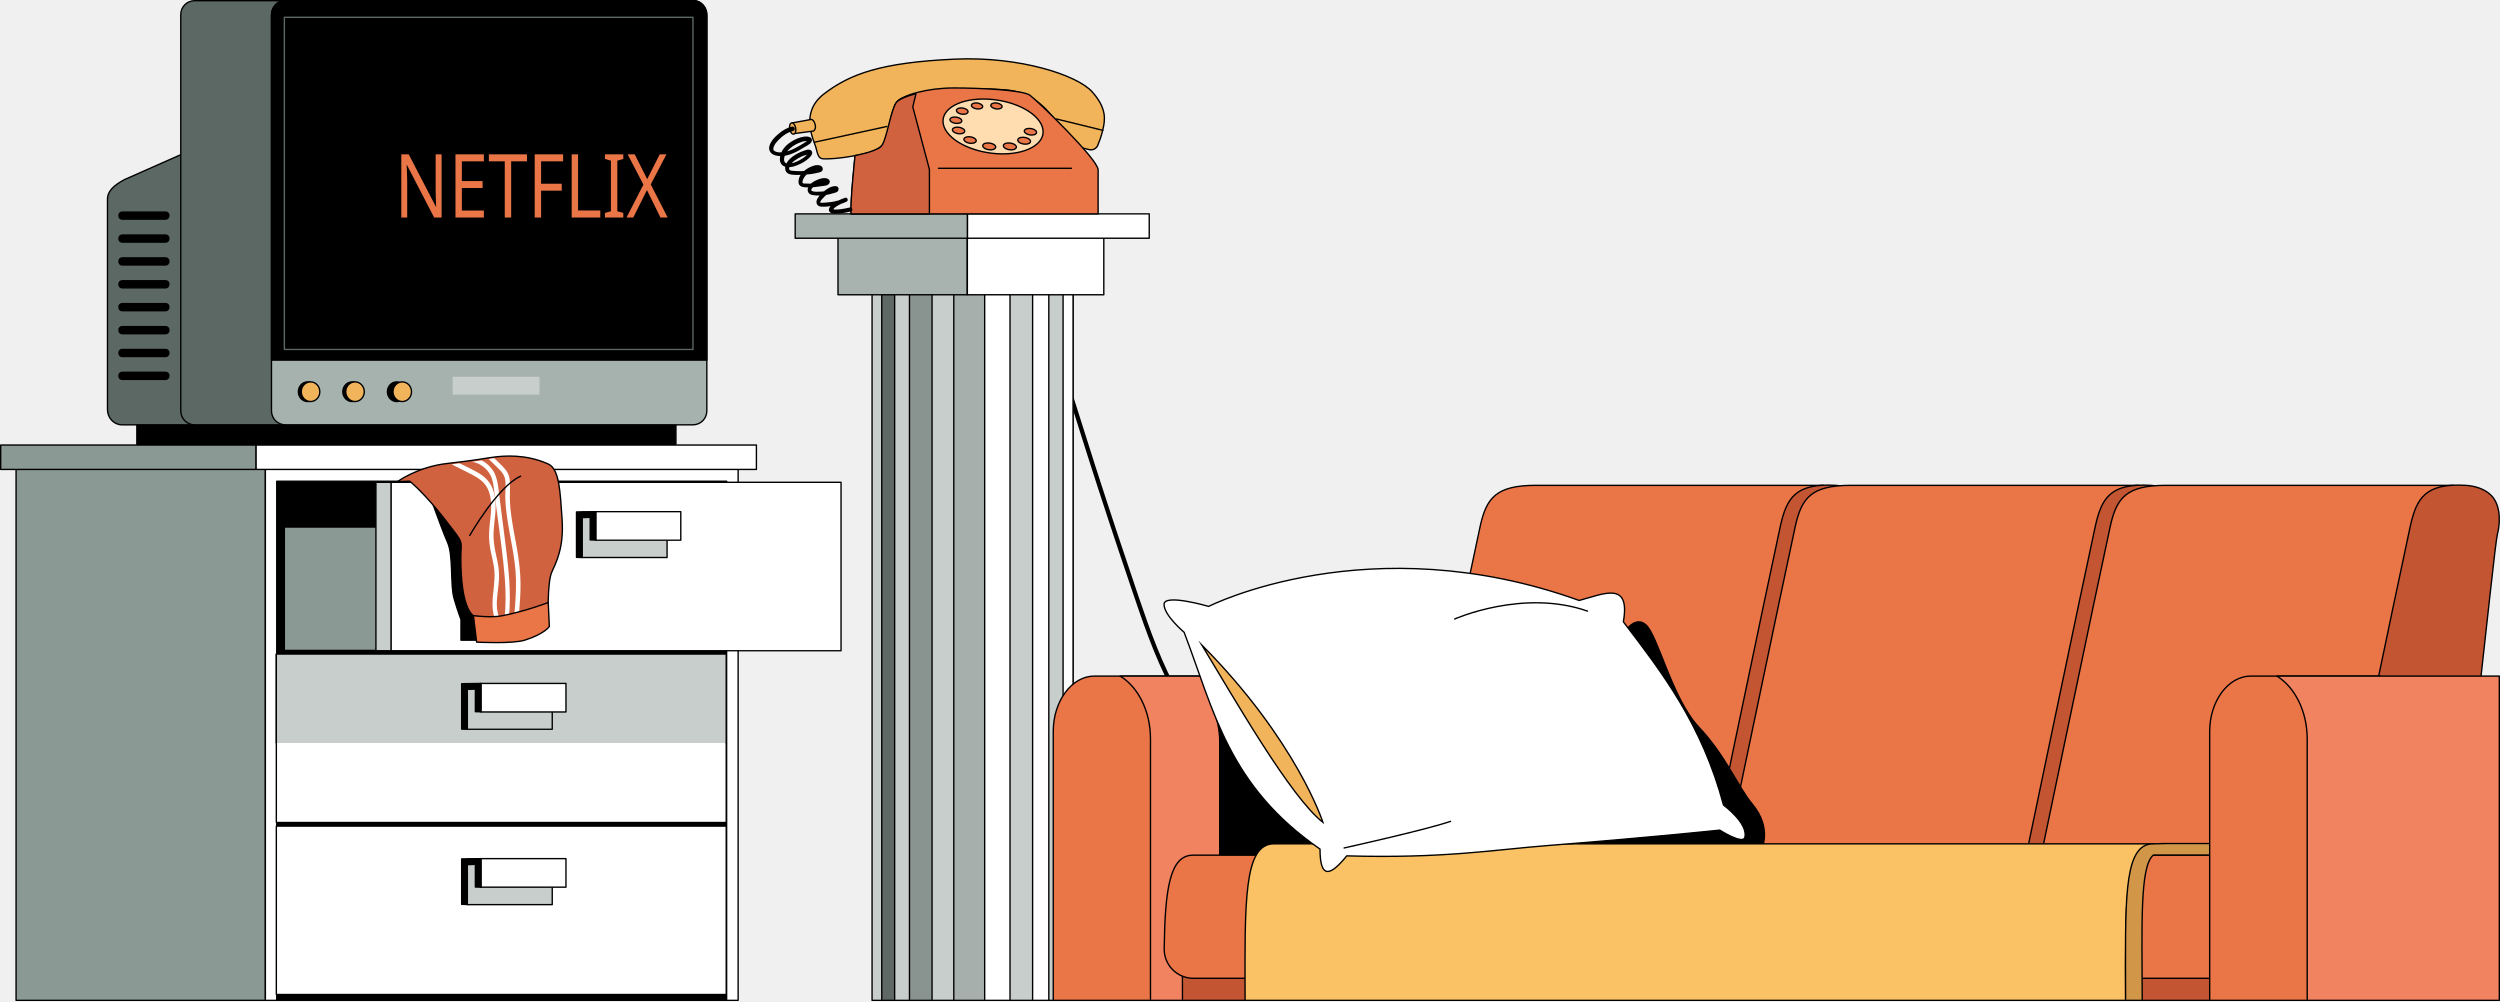
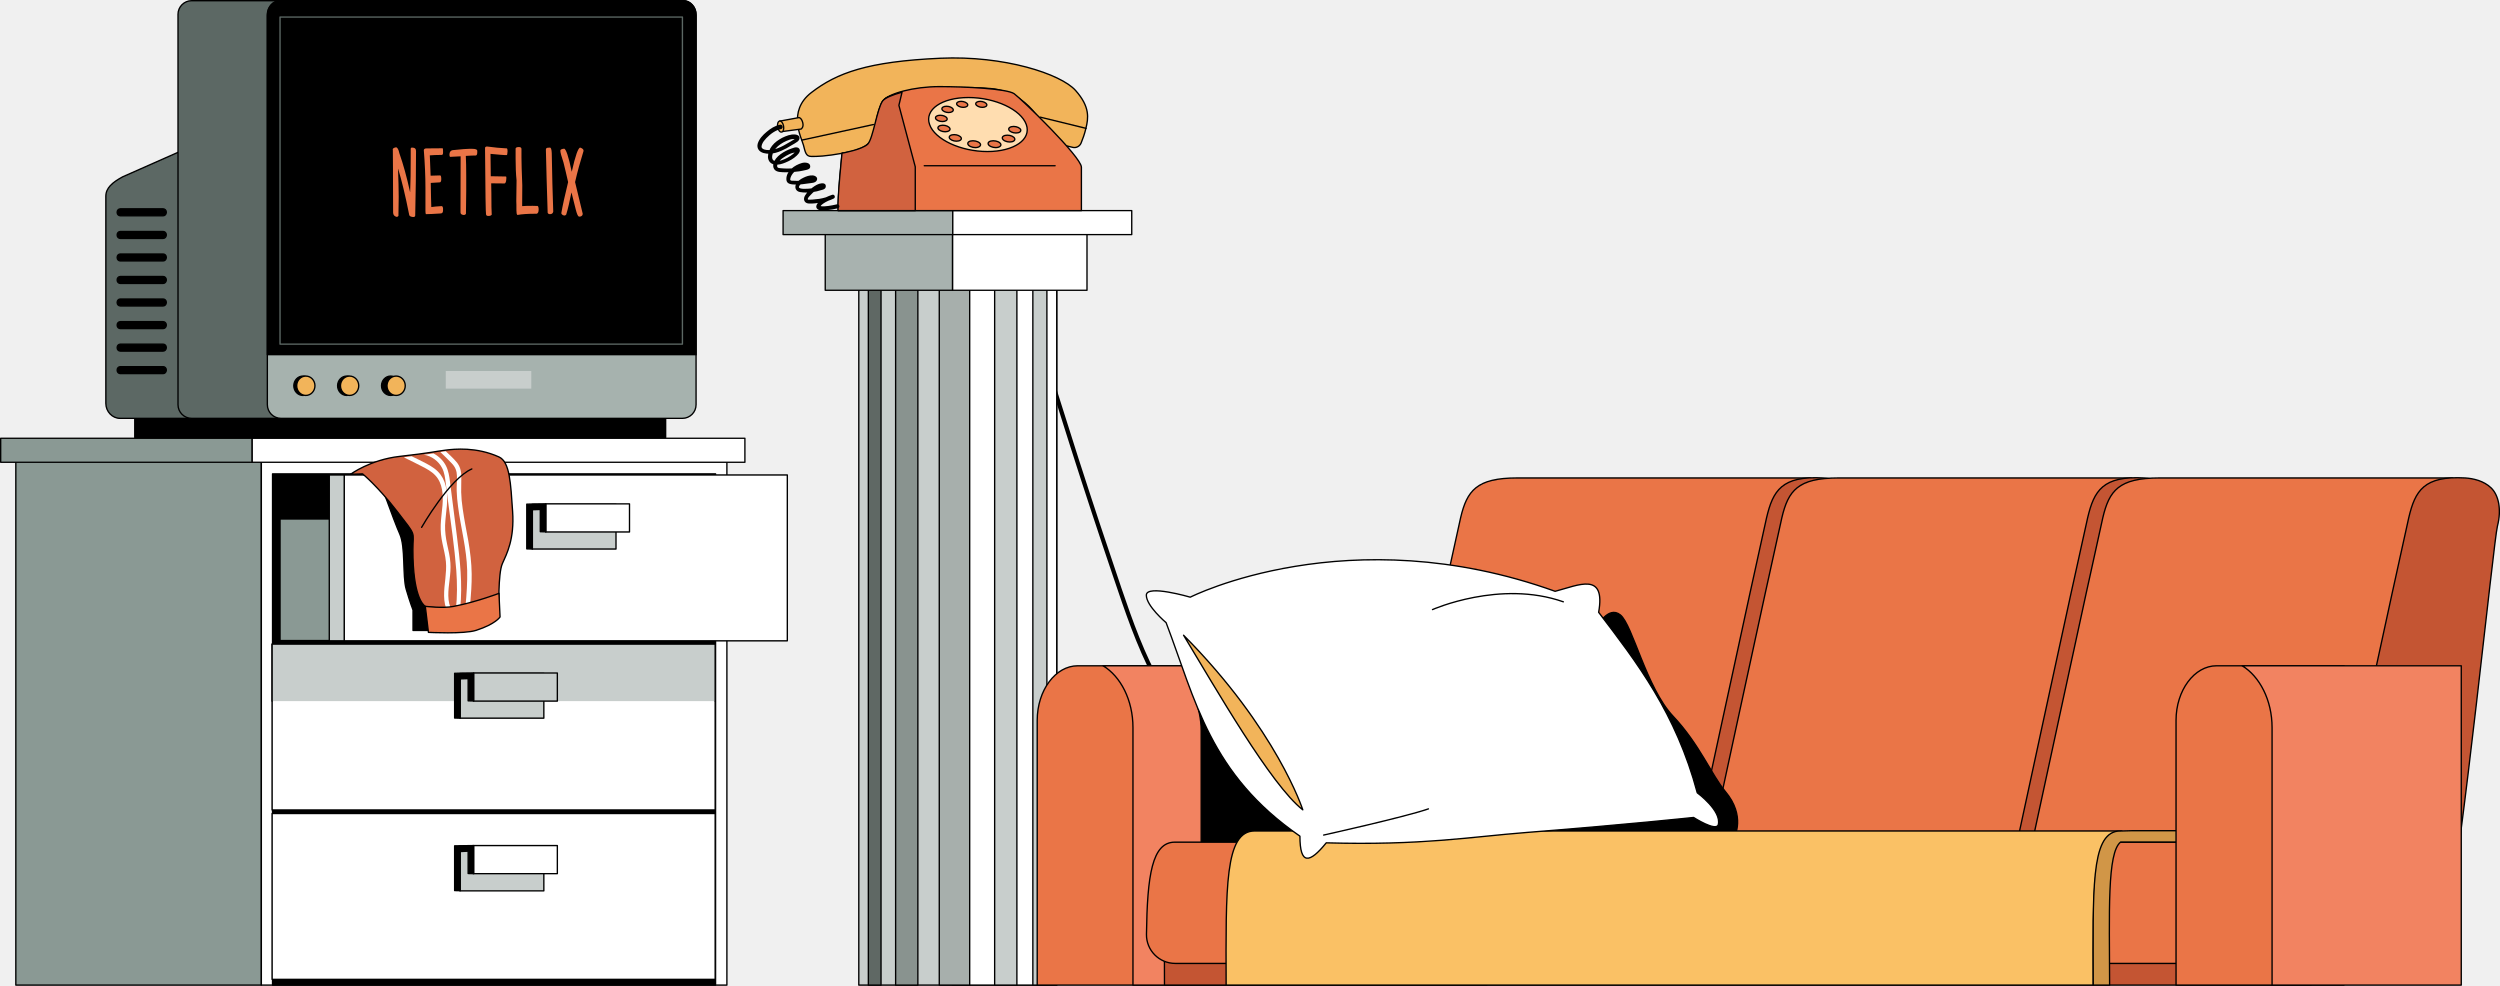
- <svg xmlns="http://www.w3.org/2000/svg" version="1.1" id="Layer_1" x="0px" y="0px" viewBox="0 0 1804.9 722.7" xml:space="preserve">
+ <svg xmlns="http://www.w3.org/2000/svg" version="1.1" id="Layer_1" x="0px" y="0px" viewBox="0 0 1832.8 722.7" xml:space="preserve">
  <g>
    <g id="phone">
      <g>
        <g>
          <path d="M726.1,134c9.3,32.4,18.8,64.7,28.5,97c9.8,32.3,19.8,64.4,30.1,96.5c10.2,32,20.7,63.8,31.5,95.6      c8.5,25.1,16.9,50.3,29.3,73.8c11.4,21.7,26.6,42,47.4,55.4c2.6,1.7,5.2,3.2,8,4.7c1.7,0.9,3.2-1.7,1.5-2.6      c-22-11.7-38.3-30.8-50.5-52.2c-12.8-22.3-21.4-46.6-29.7-70.9c-10.7-31.5-21.2-63.1-31.4-94.8c-10.2-31.8-20.2-63.7-30-95.7      c-9.7-31.8-19.2-63.8-28.4-95.7c-1.2-4-2.3-8-3.4-12C728.5,131.4,725.6,132.2,726.1,134L726.1,134z" />
        </g>
      </g>
      <g>
        <g>
          <rect x="629.6" y="200.7" style="fill:#C8CECC;stroke:#000000;stroke-linecap:round;stroke-linejoin:round;stroke-miterlimit:10;" width="145.1" height="521.5" />
          <rect x="698.2" y="200.7" style="fill:#FFFFFF;stroke:#000000;stroke-linecap:round;stroke-linejoin:round;stroke-miterlimit:10;" width="76.5" height="521.5" />
          <rect x="636.6" y="200.7" style="fill:#5F6864;stroke:#000000;stroke-linecap:round;stroke-linejoin:round;stroke-miterlimit:10;" width="9.3" height="521.5" />
          <rect x="757.2" y="200.7" style="fill:#C8CECC;stroke:#000000;stroke-linecap:round;stroke-linejoin:round;stroke-miterlimit:10;" width="10.3" height="521.5" />
          <rect x="656.6" y="200.7" style="fill:#89938F;stroke:#000000;stroke-linecap:round;stroke-linejoin:round;stroke-miterlimit:10;" width="16.3" height="521.5" />
          <rect x="729.2" y="200.7" style="fill:#C8CECC;stroke:#000000;stroke-linecap:round;stroke-linejoin:round;stroke-miterlimit:10;" width="16.3" height="521.5" />
          <rect x="688.6" y="200.7" style="fill:#A7AFAC;stroke:#000000;stroke-linecap:round;stroke-linejoin:round;stroke-miterlimit:10;" width="22.3" height="521.5" />
        </g>
        <g>
          <g>
            <rect x="605" y="169.6" style="fill:#A8B2AF;stroke:#000000;stroke-linecap:round;stroke-linejoin:round;stroke-miterlimit:10;" width="93.3" height="43.2" />
            <rect x="698.4" y="169.6" style="fill:#FFFFFF;stroke:#000000;stroke-linecap:round;stroke-linejoin:round;stroke-miterlimit:10;" width="98.5" height="43.2" />
          </g>
          <g>
            <rect x="574.1" y="154.4" style="fill:#A8B2AF;stroke:#000000;stroke-linecap:round;stroke-linejoin:round;stroke-miterlimit:10;" width="124.4" height="17.6" />
            <rect x="698.5" y="154.4" style="fill:#FFFFFF;stroke:#000000;stroke-linecap:round;stroke-linejoin:round;stroke-miterlimit:10;" width="131.2" height="17.6" />
          </g>
        </g>
      </g>
      <g>
-         <path style="fill:#F2B45A;stroke:#000000;stroke-miterlimit:10;" d="M689.4,42.7c46.8-2.1,88.3,11.5,99.1,23.6s9.4,20.4,7.6,27.8     c-0.9,3.9-2.3,7.8-3.5,10.7c-1,2.5-3.7,3.9-6.3,3.2l-13.1-3.2c-1.7-0.4-3.2-1.7-3.8-3.3c-3.2-8.4-15.3-34.4-43.3-36.6     c-33.5-2.7-71.1,2.6-76.8,7.1c-5.6,4.4-7.3,19.4-9,26.7c-1.7,7.2-7.7,11-21.7,13.5s-19.5,2.5-23.7,2.5s-4.5-3.2-5.9-8.4     c-1.4-5.2-12-24.8,5.9-38.5C613.5,53.5,635.9,45.1,689.4,42.7z" />
+         <path style="fill:#F2B45A;stroke:#000000;stroke-linecap:round;stroke-linejoin:round;stroke-miterlimit:10;" d="M689.4,42.7     c46.8-2.1,88.3,11.5,99.1,23.6s9.4,20.4,7.6,27.8c-0.9,3.9-2.3,7.8-3.5,10.7c-1,2.5-3.7,3.9-6.3,3.2l-13.1-3.2     c-1.7-0.4-3.2-1.7-3.8-3.3c-3.2-8.4-15.3-34.4-43.3-36.6c-33.5-2.7-71.1,2.6-76.8,7.1c-5.6,4.4-7.3,19.4-9,26.7     c-1.7,7.2-7.7,11-21.7,13.5s-19.5,2.5-23.7,2.5s-4.5-3.2-5.9-8.4c-1.4-5.2-12-24.8,5.9-38.5C613.5,53.5,635.9,45.1,689.4,42.7z" />
        <g>
          <path style="fill:#EA7547;stroke:#000000;stroke-linecap:round;stroke-linejoin:round;stroke-miterlimit:10;" d="M617.4,112.3      c0,0-3.5,32.9-2.9,42.1h178.3c0,0,0-24.3,0-31.8s-44.1-50.2-49.3-53.9c-5.3-3.7-36-5.2-54.8-5.2s-37.3,5-41.5,10.5      c-4.1,5.5-4.5,30.5-8.4,34.5C634.9,112.6,617.4,112.3,617.4,112.3z" />
          <path style="fill:#D1623F;stroke:#000000;stroke-linecap:round;stroke-linejoin:round;stroke-miterlimit:10;" d="M671,122.3      l-12-45.1l2.3-9.6c-7.1,1.9-12.5,4.2-14.2,6.4c-4.1,5.5-7,27.5-10.9,31.6c-3.9,4-18.9,6.7-18.9,6.7s-3.5,32.9-2.9,42.1H671      V122.3z" />
          <line style="fill:none;stroke:#000000;stroke-linecap:round;stroke-linejoin:round;stroke-miterlimit:10;" x1="677.6" y1="121.5" x2="773.5" y2="121.5" />
        </g>
        <path style="fill:#FFDDB0;stroke:#000000;stroke-linecap:round;stroke-linejoin:round;stroke-miterlimit:10;" d="M710,71.5     c-19.6,0-32.4,8.9-28.5,19.8c3.8,10.9,22.8,19.8,42.4,19.8c19.6,0,32.4-8.9,28.5-19.8C748.5,80.3,729.5,71.5,710,71.5z      M689.3,84.5c2.3,0,4.6,1,5,2.3c0.5,1.3-1.1,2.3-3.4,2.3c-2.3,0-4.6-1-5-2.3C685.5,85.5,687,84.5,689.3,84.5z M687.7,94.2     c-0.5-1.3,1.1-2.4,3.5-2.4s4.7,1.1,5.2,2.4s-1.1,2.4-3.5,2.4S688.2,95.5,687.7,94.2z M701.2,103.5c-2.4,0-4.7-1.1-5.2-2.4     s1.1-2.4,3.5-2.4s4.7,1.1,5.2,2.4S703.6,103.5,701.2,103.5z M695.5,82.5c-2.3,0-4.4-1-4.9-2.3c-0.4-1.3,1-2.3,3.3-2.3     s4.4,1,4.9,2.3C699.2,81.5,697.7,82.5,695.5,82.5z M715.1,108.2c-2.5,0-5-1.1-5.5-2.5s1.1-2.5,3.7-2.5c2.5,0,5,1.1,5.5,2.5     C719.2,107,717.6,108.2,715.1,108.2z M706.2,78.7c-2.2,0-4.3-1-4.8-2.2c-0.4-1.2,1-2.2,3.2-2.2s4.3,1,4.8,2.2     C709.8,77.7,708.4,78.7,706.2,78.7z M730,108.2c-2.5,0-5-1.1-5.5-2.5s1.1-2.5,3.7-2.5s5,1.1,5.5,2.5     C734.2,107,732.5,108.2,730,108.2z M720.2,78.7c-2.2,0-4.3-1-4.8-2.2c-0.4-1.2,1-2.2,3.2-2.2s4.3,1,4.8,2.2     C723.8,77.7,722.4,78.7,720.2,78.7z M740.3,104.1c-2.5,0-4.9-1.1-5.4-2.5s1.1-2.5,3.6-2.5s4.9,1.1,5.4,2.5     C744.4,103,742.7,104.1,740.3,104.1z M744.8,97.5c-2.4,0-4.7-1.1-5.2-2.4s1.1-2.4,3.5-2.4s4.7,1.1,5.2,2.4     C748.7,96.5,747.2,97.5,744.8,97.5z" />
        <line style="fill:none;stroke:#000000;stroke-linecap:round;stroke-linejoin:round;stroke-miterlimit:10;" x1="587.9" y1="102.7" x2="640.3" y2="91.3" />
        <line style="fill:none;stroke:#000000;stroke-linecap:round;stroke-linejoin:round;stroke-miterlimit:10;" x1="762.7" y1="85.9" x2="796.2" y2="94.1" />
      </g>
      <g>
-         <path style="fill:#F2B45A;stroke:#000000;stroke-miterlimit:10;" d="M571.6,88.8l14.2-2.6c0,0,1.8,0.2,2.7,3.7s-1.2,4.7-1.2,4.7     l-13.5,1.8" />
-         <ellipse transform="matrix(0.9837 -0.1797 0.1797 0.9837 -7.3556 104.3515)" style="fill:#F2B45A;stroke:#000000;stroke-width:1;stroke-miterlimit:10;" cx="572.3" cy="92.8" rx="2.2" ry="4.1" />
+         <path style="fill:#F2B45A;stroke:#000000;stroke-linecap:round;stroke-linejoin:round;stroke-miterlimit:10;" d="M571.6,88.8     l14.2-2.6c0,0,1.8,0.2,2.7,3.7s-1.2,4.7-1.2,4.7l-13.5,1.8" />
+         <ellipse transform="matrix(0.9837 -0.1797 0.1797 0.9837 -7.3599 104.3531)" style="fill:#F2B45A;stroke:#000000;stroke-width:1;stroke-linecap:round;stroke-linejoin:round;stroke-miterlimit:9.999;" cx="572.3" cy="92.8" rx="2.2" ry="4.1" />
      </g>
      <g>
        <g>
          <path d="M571.9,91.4c-3.7,0.7-7.1,2.9-9.9,5.3c-2.7,2.2-5.5,5.2-6.5,8.6c-0.9,3.4,1,6,4.3,6.9c5.8,1.6,11.8-0.8,16.8-3.5      c1.3-0.7,2.6-1.5,3.9-2.3c1.4-0.8,2.9-1.6,4.2-2.6c1-0.8,1.7-1.9,1.4-3.2c-0.4-1.4-1.9-1.9-3.2-2c-3.3-0.3-6.5,1-9.4,2.4      c-2.8,1.5-5.5,3.3-7.5,5.9c-1.8,2.3-3,5.2-3,8.1c0.1,2.9,1.8,5.1,4.7,5.6c2.8,0.5,5.7-0.4,8.3-1.5c2.9-1.2,5.8-2.8,8.1-5      c0.9-0.8,1.8-1.9,2.2-3.1c0.4-1.4-0.5-2.6-1.8-2.9s-2.7,0.2-4,0.7c-1.5,0.5-2.9,1.1-4.3,1.8c-2.7,1.4-5.4,3.2-7.3,5.6      c-1.6,2-2.9,5.2-1.4,7.7c1.6,2.6,5.7,2.3,8.3,2.4c3.4,0.1,6.8-0.2,10.2-0.7c1.7-0.3,3.4-0.6,5-1c1.3-0.3,3-0.8,3-2.5      c0.1-3.1-4.1-3.2-6.1-2.6c-5.3,1.5-11.5,5.8-11.4,11.9c0,3.7,3.7,3.8,6.5,3.9c3.5,0.1,6.8-0.4,10.2-0.9c1.8-0.3,4.4-0.2,5.5-2      c1.3-2.2-1-3.7-2.9-3.8c-2.3-0.2-4.8,0.7-6.8,1.7c-2.1,1-4.4,2.5-5.4,4.7c-1.3,2.7,0,5.3,2.9,5.8c3.3,0.6,6.8,0.4,10-0.1      c1.6-0.2,3.2-0.6,4.7-1.1c1-0.3,2.3-0.5,3.2-1.1c1-0.7,1.2-1.8,0.9-2.8c-0.5-1.3-1.8-1.4-3-1.3c-2.4,0.2-4.6,1.6-6.5,3      c-2.2,1.6-4.3,3.7-5.7,6.1c-1.5,2.7-0.4,5.5,2.8,5.7c3.1,0.2,6.4-0.3,9.4-0.8c3.1-0.5,6.2-1.5,9-2.9c1.5-0.8,0.5-3.3-1.2-2.7      c-3.2,1.1-6.5,2.5-9.1,4.6c-1.5,1.2-3.8,4-1.8,5.8c1.6,1.5,4.8,1,6.8,0.9c2.8-0.3,5.6-0.7,8.3-1.4c1.9-0.5,1.1-3.4-0.8-2.9      c-2.1,0.5-4.2,0.9-6.3,1.2c-1.8,0.2-3.9,0.5-5.7,0.1c-0.4-0.1-0.2-0.2-0.2,0c0,0,0.2,0.5,0.1,0.5c0.1,0,0-0.1,0.1-0.3      c0.4-0.9,1.3-1.5,2.1-2.1c2.2-1.5,4.8-2.6,7.3-3.5c-0.4-0.9-0.8-1.8-1.2-2.7c-2.9,1.4-6,2.3-9.2,2.8c-1.6,0.2-3.2,0.4-4.8,0.5      c-0.8,0-1.6,0.1-2.4,0.1c-0.6,0-1.1,0.1-1.1-0.5c0-1,1.6-2.4,2.2-3.1c0.9-1,1.9-1.9,3-2.8c1.5-1.1,3.8-2.8,5.8-2.3      c-0.3-0.2-0.6-0.5-0.9-0.7c-0.4-1,0.7-0.7-0.1-0.6c-0.2,0-0.5,0.1-0.7,0.2c-0.7,0.2-1.3,0.4-2,0.6c-1.7,0.5-3.5,0.9-5.3,1      c-1.2,0.1-8.6,0.9-8.5-1.1c0.1-1.1,1.3-2,2.1-2.6c1-0.7,2.1-1.3,3.2-1.8c1.2-0.5,4.1-1.7,5.2-0.5c-0.1-0.4-0.3-0.7-0.4-1.1      c0,0.6,0-0.1,0.1-0.1c-0.1,0-0.4,0.2-0.5,0.2c-0.5,0.2-1,0.2-1.5,0.3c-1.5,0.2-2.9,0.5-4.3,0.7c-1.8,0.2-3.6,0.4-5.3,0.4      c-0.9,0-1.8,0-2.6-0.1c-0.5,0-1.9,0.1-2.2-0.4c-0.6-0.8,0.5-3,0.9-3.7c0.8-1.4,2-2.6,3.3-3.5c1.4-0.9,2.9-1.6,4.4-2.2      c0.6-0.2,1.2-0.4,1.8-0.4c0.3,0,0.6,0.1,0.8,0.1c0.4,0.4,0.6,0.1,0.4-0.8c-0.2,0.1-0.4,0.1-0.6,0.2c-3.5,0.9-7,1.5-10.6,1.7      c-1.7,0.1-3.4,0.1-5.1,0c-0.9,0-1.9-0.1-2.8-0.2c-0.6-0.1-1.6-0.1-2-0.7c-0.7-1,0.1-2.6,0.6-3.5c0.9-1.4,2.2-2.6,3.6-3.5      c1.3-0.9,2.8-1.8,4.3-2.5c0.7-0.3,1.3-0.6,2-0.8c0.9-0.3,2.1-0.4,2.9-0.9h0.1c0.5,0.1,0.5-0.2-0.1-0.9l-0.4,0.7      c-0.4,0.6-1,1.2-1.6,1.7c-1.3,1.1-2.7,2-4.2,2.8c-2.5,1.3-5.8,2.7-8.7,2.4c-3.7-0.4-2.4-5.1-1.2-7.3c1.6-2.8,4.2-4.8,7-6.4      c1.5-0.8,3-1.5,4.6-2c0.9-0.3,1.8-0.5,2.7-0.5c0.4,0,0.8,0,1.2,0c0.2,0,0.4,0,0.5,0.1c0.4,0.2,0.3,0-0.1-0.5l-0.9,0.6      c-0.4,0.2-0.7,0.4-1.1,0.7c-0.6,0.4-1.2,0.7-1.8,1.1c-1.6,1-3.2,1.9-4.9,2.8c-2.8,1.5-5.9,2.8-9.1,3.2c-2,0.2-4.7,0.3-6.4-1      c-0.4-0.3-0.7-0.7-0.7-1.2c0-0.4,0.1-1.1,0.3-1.7c0.6-1.8,1.9-3.3,3.2-4.7c2.9-3,6.8-6,11-6.7C574.6,93.9,573.8,91.1,571.9,91.4      L571.9,91.4z" />
        </g>
      </g>
    </g>
    <g id="coach">
      <g>
        <path style="fill:#EA7547;stroke:#000000;stroke-linecap:round;stroke-linejoin:round;stroke-miterlimit:10;" d="M1089.9,722.2     l21.7-234.1H790.1l0,0c-16.3,0-29.7,18-29.7,40v194.1L1089.9,722.2L1089.9,722.2z" />
        <path style="fill:#F28361;stroke:#000000;stroke-linecap:round;stroke-linejoin:round;stroke-miterlimit:10;" d="M830.6,533.4     v188.8h259.3l21.7-234.1H808.7C821.6,495.9,830.6,513.3,830.6,533.4z" />
      </g>
      <g>
-         <path style="fill:#EA7547;stroke:#000000;stroke-linecap:round;stroke-linejoin:round;stroke-miterlimit:10;" d="M1316.3,350.4     c-188.7,0-185.7,0-207.6,0c-28.7,0-35.5,9.3-40,29.2c-5.4,24.1-60,286-60,286l265.1,0.1L1316.3,350.4z" />
-         <path style="fill:#C45533;stroke:#000000;stroke-linecap:round;stroke-linejoin:round;stroke-miterlimit:10;" d="M1348.2,385.8     c3.1-12.5,0.8-22.9-4.4-28.1c-5.2-5.2-12.6-6.9-18.4-7.3c-29.3-1.7-35.5,9.3-40,29.2c-5.4,24.1-60,286-60,286h68.8     C1306,606,1345.5,396.8,1348.2,385.8z" />
+         <path style="fill:#EA7547;stroke:#000000;stroke-linecap:round;stroke-linejoin:round;stroke-miterlimit:10;" d="M1327.1,350.4     c-195.3,0-192.2,0-214.9,0c-29.7,0-36.7,9.3-41.4,29.2c-5.6,24.1-62.1,286-62.1,286l274.4,0.1L1327.1,350.4z" />
+         <path style="fill:#C45533;stroke:#000000;stroke-linecap:round;stroke-linejoin:round;stroke-miterlimit:10;" d="M1360.1,385.8     c3.2-12.5,0.8-22.9-4.6-28.1s-13-6.9-19-7.3c-30.3-1.7-36.7,9.3-41.4,29.2c-5.6,24.1-62.1,286-62.1,286h71.2     C1316.4,606,1357.3,396.8,1360.1,385.8z" />
      </g>
      <g>
-         <path style="fill:#EA7547;stroke:#000000;stroke-linecap:round;stroke-linejoin:round;stroke-miterlimit:10;" d="M1543.8,350.4     c-188.7,0-185.7,0-207.6,0c-28.7,0-35.5,9.3-40,29.2c-5.4,24.1-60,286-60,286l265.1,0.1L1543.8,350.4z" />
-         <path style="fill:#C45533;stroke:#000000;stroke-linecap:round;stroke-linejoin:round;stroke-miterlimit:10;" d="M1575.6,385.8     c3.1-12.5,0.8-22.9-4.4-28.1c-5.2-5.2-12.6-6.9-18.4-7.3c-29.3-1.7-35.5,9.3-40,29.2c-5.4,24.1-60,286-60,286h68.8     C1533.4,606,1572.9,396.8,1575.6,385.8z" />
+         <path style="fill:#EA7547;stroke:#000000;stroke-linecap:round;stroke-linejoin:round;stroke-miterlimit:10;" d="M1562.6,350.4     c-195.3,0-192.2,0-214.9,0c-29.7,0-36.7,9.3-41.4,29.2c-5.6,24.1-62.1,286-62.1,286l274.4,0.1L1562.6,350.4z" />
+         <path style="fill:#C45533;stroke:#000000;stroke-linecap:round;stroke-linejoin:round;stroke-miterlimit:10;" d="M1595.5,385.8     c3.2-12.5,0.8-22.9-4.6-28.1s-13-6.9-19-7.3c-30.3-1.7-36.7,9.3-41.4,29.2c-5.6,24.1-62.1,286-62.1,286h71.2     C1551.8,606,1592.7,396.8,1595.5,385.8z" />
      </g>
      <g>
-         <path style="fill:#EA7547;stroke:#000000;stroke-linecap:round;stroke-linejoin:round;stroke-miterlimit:10;" d="M1771.2,350.4     c-188.7,0-185.7,0-207.6,0c-28.7,0-35.5,9.3-40,29.2c-5.4,24.1-60,286-60,286l265.1,0.1L1771.2,350.4z" />
-         <path style="fill:#C45533;stroke:#000000;stroke-linecap:round;stroke-linejoin:round;stroke-miterlimit:10;" d="M1803,385.8     c3.1-12.5,0.8-22.9-4.4-28.1c-5.2-5.2-12.6-6.9-18.4-7.3c-29.3-1.7-35.5,9.3-40,29.2c-5.4,24.1-60,286-60,286l86.2,17.4     C1778.2,623.3,1800.3,396.8,1803,385.8z" />
+         <path style="fill:#EA7547;stroke:#000000;stroke-linecap:round;stroke-linejoin:round;stroke-miterlimit:10;" d="M1797.9,350.4     c-195.3,0-192.2,0-214.9,0c-29.7,0-36.7,9.3-41.4,29.2c-5.6,24.1-62.1,286-62.1,286l274.4,0.1L1797.9,350.4z" />
+         <path style="fill:#C45533;stroke:#000000;stroke-linecap:round;stroke-linejoin:round;stroke-miterlimit:10;" d="M1830.9,385.8     c3.2-12.5,0.8-22.9-4.6-28.1s-13-6.9-19-7.3c-30.3-1.7-36.7,9.3-41.4,29.2c-5.6,24.1-62.1,286-62.1,286L1793,683     C1805.2,623.3,1828.1,396.8,1830.9,385.8z" />
      </g>
      <path style="stroke:#000000;stroke-linecap:round;stroke-linejoin:round;stroke-miterlimit:10;" d="M1170.6,459.9    c0,0,8.3-16.3,17.3-9.1c9,7.2,19,53.3,38.6,74.2c19.6,20.8,28.1,42.9,38.4,55.3c15.1,18,6.6,33.2,6.6,33.2h-130.8    c0,0-177.1,0-182.1,0s-43.3,8.5-51.3,8.5s-26.7,0-26.7,0s0-69.5,0-86.5s-8.1-31.9-8.1-31.9" />
      <path style="fill:#C45533;stroke:#000000;stroke-linecap:round;stroke-linejoin:round;stroke-miterlimit:10;" d="M853.9,677.6    c-0.3,13-0.3,27.9-0.2,44.6h840.6l-5.7-44.6H853.9z" />
      <path style="fill:#EA7547;stroke:#000000;stroke-linecap:round;stroke-linejoin:round;stroke-miterlimit:10;" d="M1675.9,682.5    l-6-46.7c-1.4-10.5-10.3-18.4-20.9-18.4h-644.7c-34.8,0-119.8,0-143,0c-16.7,0-20.2,24.2-20.8,67.5c-0.2,11.8,9.3,21.4,21.1,21.4    H1655C1667.7,706.3,1677.5,695.1,1675.9,682.5z" />
      <path style="fill:#FAC165;stroke:#000000;stroke-linecap:round;stroke-linejoin:round;stroke-miterlimit:10;" d="M1534.6,722.2    c-0.2-71.6-1-113,20.9-113c-188.8,0-469.7,0-492.7,0c-34.8,0-119.8,0-143,0c-21.9,0-21.1,41.4-20.9,113H1534.6z" />
      <path style="fill:#D19647;stroke:#000000;stroke-linecap:round;stroke-linejoin:round;stroke-miterlimit:10;" d="M1597.6,617.3    V609h-34.4l-10.6,0.3c-19.9,2.5-18.1,43.6-18,112.9h12c-0.1-53.1-1.9-97.1,8.1-104.9H1597.6z" />
      <g>
        <path style="fill:#EA7547;stroke:#000000;stroke-linecap:round;stroke-linejoin:round;stroke-miterlimit:10;" d="M1718.5,488.1     H1625c-16.3,0-29.7,18-29.7,40v194.1h123.1L1718.5,488.1L1718.5,488.1z" />
        <path style="fill:#F28361;stroke:#000000;stroke-linecap:round;stroke-linejoin:round;stroke-miterlimit:10;" d="M1804.4,722.2     V488.1h-160.6c12.8,7.8,21.9,25.2,21.9,45.3v188.8H1804.4z" />
      </g>
      <path style="fill:#FFFFFF;stroke:#000000;stroke-linecap:round;stroke-linejoin:round;stroke-miterlimit:10;" d="M1244.3,581.2    c0,0,18,13.2,15.4,23.4c-1.6,5.3-18.1-5.3-18.1-5.3s-49.4,5.3-122.4,11c-41.1,3.2-76.9,9.6-146.9,7.6C960,633.1,953,634.3,953,613    c-66.2-45.6-76.4-99.5-98.1-156.5c0,0-14.6-12.3-14.5-20.2c0.1-7.9,32.2,1.5,32.2,1.5s115.8-58.8,267.5-4.3    c17.3-4.5,37.2-14.6,31.9,15.4C1200.1,485.7,1228.8,523,1244.3,581.2z" />
-       <path style="fill:#F2B45A;stroke:#000000;stroke-miterlimit:10;" d="M955.1,593.7c0,0-19-59.1-87.4-128    C891.1,504.4,931.9,575.7,955.1,593.7z" />
+       <path style="fill:#F2B45A;stroke:#000000;stroke-linecap:round;stroke-linejoin:round;stroke-miterlimit:10;" d="M955.1,593.7    c0,0-19-59.1-87.4-128C891.1,504.4,931.9,575.7,955.1,593.7z" />
      <path style="fill:none;stroke:#000000;stroke-linecap:round;stroke-linejoin:round;stroke-miterlimit:10;" d="M970.4,612.2    c0,0,59.5-13.2,76.8-19.2" />
      <path style="fill:none;stroke:#000000;stroke-linecap:round;stroke-linejoin:round;stroke-miterlimit:10;" d="M1050.2,446.9    c0,0,49.5-22,95.9-5.7" />
    </g>
    <g id="wardrobe_1_">
      <g>
        <rect x="11.6" y="334.4" style="fill:#8A9994;stroke:#000000;stroke-linecap:round;stroke-linejoin:round;stroke-miterlimit:10;" width="180" height="387.8" />
        <rect x="191.6" y="334.4" style="fill:#FFFFFF;stroke:#000000;stroke-linecap:round;stroke-linejoin:round;stroke-miterlimit:10;" width="341.3" height="387.8" />
        <polygon style="stroke:#000000;stroke-linecap:round;stroke-linejoin:round;stroke-miterlimit:10;" points="524.6,722.2     524.6,347.4 256.3,347.4 199.8,347.4 199.8,722.2    " />
        <g>
          <rect x="0.5" y="321.3" style="fill:#8A9994;stroke:#000000;stroke-linecap:round;stroke-linejoin:round;stroke-miterlimit:10;" width="184.4" height="17.6" />
          <rect x="184.9" y="321.3" style="fill:#FFFFFF;stroke:#000000;stroke-linecap:round;stroke-linejoin:round;stroke-miterlimit:10;" width="361.2" height="17.6" />
        </g>
        <g>
          <rect x="199.5" y="472.2" style="fill:#FFFFFF;stroke:#000000;stroke-linecap:round;stroke-linejoin:round;stroke-miterlimit:10;" width="324.8" height="121.6" />
-           <polyline style="fill:#C8CECC;stroke:#000000;stroke-linecap:round;stroke-linejoin:round;stroke-miterlimit:10;" points="      199.5,536.4 199.5,472.2 524.3,472.2 524.3,536.4     " />
+           <polyline id="shadow" style="fill:#C8CECC;stroke:#000000;stroke-linecap:round;stroke-linejoin:round;stroke-miterlimit:10;" points="      199.5,514 199.5,472.2 524.3,472.2 524.3,514     " />
          <g>
            <rect x="337.2" y="493.7" style="fill:#C8CECC;stroke:#000000;stroke-linecap:round;stroke-linejoin:round;stroke-miterlimit:10;" width="61.5" height="32.8" />
-             <rect x="347.1" y="493.4" style="fill:#FFFFFF;stroke:#000000;stroke-linecap:round;stroke-linejoin:round;stroke-miterlimit:10;" width="61.5" height="20.6" />
+             <rect x="347.1" y="493.4" style="fill:#C8CECC;stroke:#000000;stroke-linecap:round;stroke-linejoin:round;stroke-miterlimit:10;" width="61.5" height="20.6" />
            <polygon style="stroke:#000000;stroke-linecap:round;stroke-linejoin:round;stroke-miterlimit:10;" points="347.1,493.4       347.1,493.4 333.3,493.6 333.3,526.4 337.4,526.5 337.4,497.7 343.2,497.5 343.2,513.8 347.3,513.9 347.3,493.4      " />
          </g>
        </g>
        <g>
          <rect x="199.5" y="596.4" style="fill:#FFFFFF;stroke:#000000;stroke-linecap:round;stroke-linejoin:round;stroke-miterlimit:10;" width="324.8" height="121.6" />
          <g>
            <rect x="337.2" y="620.3" style="fill:#C8CECC;stroke:#000000;stroke-linecap:round;stroke-linejoin:round;stroke-miterlimit:10;" width="61.5" height="32.8" />
            <rect x="347.1" y="619.9" style="fill:#FFFFFF;stroke:#000000;stroke-linecap:round;stroke-linejoin:round;stroke-miterlimit:10;" width="61.5" height="20.6" />
            <polygon style="stroke:#000000;stroke-linecap:round;stroke-linejoin:round;stroke-miterlimit:10;" points="347.1,620       347.1,619.9 333.3,620.1 333.3,652.9 337.4,653 337.4,624.3 343.2,624 343.2,640.4 347.3,640.5 347.3,619.9      " />
          </g>
        </g>
        <g id="drawer">
-           <rect id="side" x="205.3" y="380.5" style="fill:#8A9994;stroke:#000000;stroke-linecap:round;stroke-linejoin:round;stroke-miterlimit:10;" width="71.7" height="89.1" />
+           <rect id="side" x="205.3" y="380.5" style="fill:#8A9994;stroke:#000000;stroke-linecap:round;stroke-linejoin:round;stroke-miterlimit:10;" width="209.5" height="89.1" />
          <g id="front">
-             <rect x="271.4" y="348.2" style="fill:#C8CECC;stroke:#000000;stroke-linecap:round;stroke-linejoin:round;stroke-miterlimit:10;" width="11.2" height="121.6" />
-             <rect x="282.4" y="348.2" style="fill:#FFFFFF;stroke:#000000;stroke-linecap:round;stroke-linejoin:round;stroke-miterlimit:10;" width="324.8" height="121.6" />
+             <rect x="241.4" y="348.2" style="fill:#C8CECC;stroke:#000000;stroke-linecap:round;stroke-linejoin:round;stroke-miterlimit:10;" width="11.2" height="121.6" />
+             <rect x="252.4" y="348.2" style="fill:#FFFFFF;stroke:#000000;stroke-linecap:round;stroke-linejoin:round;stroke-miterlimit:10;" width="324.8" height="121.6" />
            <g>
-               <rect x="420.1" y="369.7" style="fill:#C8CECC;stroke:#000000;stroke-linecap:round;stroke-linejoin:round;stroke-miterlimit:10;" width="61.5" height="32.8" />
-               <rect x="430" y="369.4" style="fill:#FFFFFF;stroke:#000000;stroke-linecap:round;stroke-linejoin:round;stroke-miterlimit:10;" width="61.5" height="20.6" />
-               <polygon style="stroke:#000000;stroke-linecap:round;stroke-linejoin:round;stroke-miterlimit:10;" points="430,369.4        430,369.4 416.2,369.6 416.2,402.4 420.3,402.5 420.3,373.7 426.1,373.5 426.1,389.8 430.2,389.9 430.2,369.4       " />
+               <rect x="390.1" y="369.7" style="fill:#C8CECC;stroke:#000000;stroke-linecap:round;stroke-linejoin:round;stroke-miterlimit:10;" width="61.5" height="32.8" />
+               <rect x="400" y="369.4" style="fill:#FFFFFF;stroke:#000000;stroke-linecap:round;stroke-linejoin:round;stroke-miterlimit:10;" width="61.5" height="20.6" />
+               <polygon style="stroke:#000000;stroke-linecap:round;stroke-linejoin:round;stroke-miterlimit:10;" points="400,369.4        400,369.4 386.2,369.6 386.2,402.4 390.3,402.5 390.3,373.7 396.1,373.5 396.1,389.8 400.2,389.9 400.2,369.4       " />
            </g>
-           </g>
-           <g id="sleve_1_">
-             <path style="stroke:#000000;stroke-linecap:round;stroke-linejoin:round;stroke-miterlimit:10;" d="M305.3,343.9       c0,0,13.5,38.1,17.8,47.6s1.9,30.9,4.7,40.5c2.8,9.6,5,15.2,5,15.2v15h24.8c0,0,30.1-80.9,28.2-94.4       c-1.9-13.6-55.2-21.3-55.2-21.3" />
-             <path style="fill:#D1623F;stroke:#000000;stroke-linecap:round;stroke-linejoin:round;stroke-miterlimit:10;" d="M356.7,330       c6.5-0.8,22.5-2.5,39.1,5c8,3.6,8.6,19.4,10,39.9c1.4,20.4-4.2,30.9-7.5,38.3s-2.5,34.1-2.5,34.1s-52.3-1.3-54-2.7       c-1.8-1.4-9.1-7.6-9.1-41.7c0-14,3-9.1-11.5-27.9s-25.4-27.6-25.4-27.6l-8.8,0.3c0,0,14.5-10.7,36-13.1       C344.6,332.2,350.2,330.8,356.7,330z" />
-             <g>
-               <path style="fill:#FFFFFF;" d="M374.7,443.1c0.6-7.4,1.2-14.8,1.1-22.3c-0.1-8.2-1.1-16.3-2.5-24.4c-1.4-7.8-3-15.6-4.1-23.5        c-0.6-4-1-8.1-1.1-12.1c-0.1-3.8,0.2-7.7,0.1-11.5c0-4.1-1-7.8-3.8-10.9c-2.3-2.7-5-5.1-7.6-7.6c0,0,0,0-0.1,0        c0,0-1.3,0.2-3.9,0.6c2.8,2.7,5.7,5.4,8.4,8.3c2.6,2.7,3.7,5.5,3.8,9.2c0.1,3.6-0.3,7.3-0.2,10.9c0.1,3.9,0.5,7.7,1,11.5        c2,15.6,6.3,30.9,6.7,46.8c0.2,8.7-0.4,17.4-1.2,26.1C372.4,444,373.6,443.6,374.7,443.1z" />
-               <path style="fill:#FFFFFF;" d="M359.6,425c0.5-4.1,0.9-8.2,0.6-12.3c-0.3-4.6-1.4-9.2-2.4-13.7c-1-4.6-1.6-9.2-1.5-13.9        c0.2-4.8,0.9-9.5,1.3-14.2c0.6-7.7,0.2-16.4-4.6-22.9c-2.7-3.7-6.5-6.1-10.5-8.2c-3.5-1.8-7.1-3.6-10.7-5.3        c-1.8,0.2-3.7,0.4-5.6,0.7c0.1,0.2,0.3,0.3,0.5,0.4c4.2,2.1,8.4,4.1,12.6,6.3c3.5,1.8,7.1,3.7,9.8,6.6        c5.5,5.8,5.9,14.5,5.3,22c-0.4,4.8-1.1,9.5-1.3,14.2c-0.2,4.7,0.3,9.2,1.3,13.8c0.9,4.4,2.1,8.8,2.5,13.3        c0.4,4.1,0,8.3-0.4,12.4c-0.9,8.3-2.2,17.2,1.9,24.9c1-0.3,2-0.7,3.1-1.1C357.4,441,358.7,432.6,359.6,425z" />
-               <path style="fill:#FFFFFF;" d="M364.1,447c1.1-0.4,2.2-0.8,3.3-1.2c1.8-17.5-0.2-35.1-2.4-52.5c-1.1-8.9-2.3-17.8-3.4-26.7        c-0.6-4.5-1.2-9-1.7-13.4c-0.5-4-1.1-8-2.9-11.6c-2-4-5.3-7.1-9.2-9.2c-2,0.3-4.3,0.6-7,1c5.6,0.9,10.7,4.6,13.3,9.7        c1.8,3.4,2.2,7.4,2.7,11.2c0.5,4.2,1.1,8.5,1.6,12.7c2.2,17,4.8,34,6.1,51c0.7,9.6,0.8,19.3-0.3,28.8        C364.1,446.8,364.1,446.9,364.1,447z" />
+             <g id="sleve_1_">
+               <path style="stroke:#000000;stroke-linecap:round;stroke-linejoin:round;stroke-miterlimit:10;" d="M275.3,343.9        c0,0,13.5,38.1,17.8,47.6s1.9,30.9,4.7,40.5c2.8,9.6,5,15.2,5,15.2v15h24.8c0,0,30.1-80.9,28.2-94.4        c-1.9-13.6-55.2-21.3-55.2-21.3" />
+               <path style="fill:#D1623F;stroke:#000000;stroke-linecap:round;stroke-linejoin:round;stroke-miterlimit:10;" d="M326.7,330        c6.5-0.8,22.5-2.5,39.1,5c8,3.6,8.6,19.4,10,39.9c1.4,20.4-4.2,30.9-7.5,38.3s-2.5,34.1-2.5,34.1s-52.3-1.3-54-2.7        c-1.8-1.4-9.1-7.6-9.1-41.7c0-14,3-9.1-11.5-27.9s-25.4-27.6-25.4-27.6l-8.8,0.3c0,0,14.5-10.7,36-13.1        C314.6,332.2,320.2,330.8,326.7,330z" />
+               <g>
+                 <path style="fill:#FFFFFF;" d="M344.7,443.1c0.6-7.4,1.2-14.8,1.1-22.3c-0.1-8.2-1.1-16.3-2.5-24.4c-1.4-7.8-3-15.6-4.1-23.5         c-0.6-4-1-8.1-1.1-12.1c-0.1-3.8,0.2-7.7,0.1-11.5c0-4.1-1-7.8-3.8-10.9c-2.3-2.7-5-5.1-7.6-7.6c0,0,0,0-0.1,0         c0,0-1.3,0.2-3.9,0.6c2.8,2.7,5.7,5.4,8.4,8.3c2.6,2.7,3.7,5.5,3.8,9.2c0.1,3.6-0.3,7.3-0.2,10.9c0.1,3.9,0.5,7.7,1,11.5         c2,15.6,6.3,30.9,6.7,46.8c0.2,8.7-0.4,17.4-1.2,26.1C342.4,444,343.6,443.6,344.7,443.1z" />
+                 <path style="fill:#FFFFFF;" d="M329.6,425c0.5-4.1,0.9-8.2,0.6-12.3c-0.3-4.6-1.4-9.2-2.4-13.7c-1-4.6-1.6-9.2-1.5-13.9         c0.2-4.8,0.9-9.5,1.3-14.2c0.6-7.7,0.2-16.4-4.6-22.9c-2.7-3.7-6.5-6.1-10.5-8.2c-3.5-1.8-7.1-3.6-10.7-5.3         c-1.8,0.2-3.7,0.4-5.6,0.7c0.1,0.2,0.3,0.3,0.5,0.4c4.2,2.1,8.4,4.1,12.6,6.3c3.5,1.8,7.1,3.7,9.8,6.6         c5.5,5.8,5.9,14.5,5.3,22c-0.4,4.8-1.1,9.5-1.3,14.2c-0.2,4.7,0.3,9.2,1.3,13.8c0.9,4.4,2.1,8.8,2.5,13.3         c0.4,4.1,0,8.3-0.4,12.4c-0.9,8.3-2.2,17.2,1.9,24.9c1-0.3,2-0.7,3.1-1.1C327.4,441,328.7,432.6,329.6,425z" />
+                 <path style="fill:#FFFFFF;" d="M334.1,447c1.1-0.4,2.2-0.8,3.3-1.2c1.8-17.5-0.2-35.1-2.4-52.5c-1.1-8.9-2.3-17.8-3.4-26.7         c-0.6-4.5-1.2-9-1.7-13.4c-0.5-4-1.1-8-2.9-11.6c-2-4-5.3-7.1-9.2-9.2c-2,0.3-4.3,0.6-7,1c5.6,0.9,10.7,4.6,13.3,9.7         c1.8,3.4,2.2,7.4,2.7,11.2c0.5,4.2,1.1,8.5,1.6,12.7c2.2,17,4.8,34,6.1,51c0.7,9.6,0.8,19.3-0.3,28.8         C334.1,446.8,334.1,446.9,334.1,447z" />
+               </g>
+               <path style="fill:#EA7547;stroke:#000000;stroke-linecap:round;stroke-linejoin:round;stroke-miterlimit:10;" d="M314.1,463.6        c0,0,26.2,1.4,35-1.5c14.3-4.6,17.5-9.8,17.5-9.8l-0.8-17.3c0,0-16.7,6.4-33.5,9.6c-7.8,1.5-20.5-0.1-20.5-0.1L314.1,463.6z" />
+               <path style="fill:none;stroke:#000000;stroke-linecap:round;stroke-linejoin:round;stroke-miterlimit:10;" d="M309.1,386.6        c0,0,20.4-35.7,36.8-42.8" />
            </g>
-             <path style="fill:#EA7547;stroke:#000000;stroke-linecap:round;stroke-linejoin:round;stroke-miterlimit:10;" d="M344.1,463.6       c0,0,26.2,1.4,35-1.5c14.3-4.6,17.5-9.8,17.5-9.8l-0.8-17.3c0,0-16.7,6.4-33.5,9.6c-7.8,1.5-20.5-0.1-20.5-0.1L344.1,463.6z" />
-             <path style="fill:none;stroke:#000000;stroke-linecap:round;stroke-linejoin:round;stroke-miterlimit:10;" d="M339.1,386.6       c0,0,20.4-35.7,36.8-42.8" />
          </g>
        </g>
      </g>
    </g>
    <g id="tv_1_">
      <rect x="98.8" y="290" style="stroke:#000000;stroke-linecap:round;stroke-linejoin:round;stroke-miterlimit:10;" width="389.2" height="30.8" />
      <path style="fill:#5C6864;stroke:#000000;stroke-linecap:round;stroke-linejoin:round;stroke-miterlimit:10;" d="M381.6,306.7H88    c-5.7,0-10.4-5-10.4-11V143.9c0-6.1,4.8-10.2,12.4-14.3L381.6,0.5c5.7,0,10.4,5,10.4,11v284.2C392,301.8,387.3,306.7,381.6,306.7z    " />
      <path style="fill:#5C6864;stroke:#000000;stroke-linecap:round;stroke-linejoin:round;stroke-miterlimit:10;" d="M434.8,306.7    H140.5c-5.5,0-10-4.5-10-10V10.5c0-5.5,4.5-10,10-10h294.3c5.5,0,10,4.5,10,10v286.2C444.8,302.2,440.3,306.7,434.8,306.7z" />
      <path style="fill:#A6B2AE;stroke:#000000;stroke-linecap:round;stroke-linejoin:round;stroke-miterlimit:10;" d="M500.3,306.7H206    c-5.5,0-10-4.5-10-10V10.5c0-5.5,4.5-10,10-10h294.3c5.5,0,10,4.5,10,10v286.2C510.3,302.2,505.8,306.7,500.3,306.7z" />
      <path style="stroke:#000000;stroke-linecap:round;stroke-linejoin:round;stroke-miterlimit:10;" d="M510.3,260.1V11.5    c0-6.1-4.1-11-9-11H205c-5,0-9,5-9,11V260h314.3V260.1z" />
      <rect x="205.3" y="12.5" style="fill:none;stroke:#5C6864;stroke-linecap:round;stroke-linejoin:round;stroke-miterlimit:10;" width="295" height="239.8" />
      <rect x="326.8" y="272" style="fill:#C8CECC;" width="62.7" height="12.9" />
      <g>
        <path style="stroke:#000000;stroke-linecap:round;stroke-linejoin:round;stroke-miterlimit:10;" d="M119.6,158.2H88.2     c-1.2,0-2.3-1-2.3-2.3v-0.5c0-1.2,1-2.3,2.3-2.3h31.4c1.2,0,2.3,1,2.3,2.3v0.5C121.8,157.2,120.8,158.2,119.6,158.2z" />
        <path style="stroke:#000000;stroke-linecap:round;stroke-linejoin:round;stroke-miterlimit:10;" d="M119.6,174.8H88.2     c-1.2,0-2.3-1-2.3-2.3V172c0-1.2,1-2.3,2.3-2.3h31.4c1.2,0,2.3,1,2.3,2.3v0.5C121.8,173.8,120.8,174.8,119.6,174.8z" />
        <path style="stroke:#000000;stroke-linecap:round;stroke-linejoin:round;stroke-miterlimit:10;" d="M119.6,191.3H88.2     c-1.2,0-2.3-1-2.3-2.3v-0.5c0-1.2,1-2.3,2.3-2.3h31.4c1.2,0,2.3,1,2.3,2.3v0.5C121.8,190.3,120.8,191.3,119.6,191.3z" />
        <path style="stroke:#000000;stroke-linecap:round;stroke-linejoin:round;stroke-miterlimit:10;" d="M119.6,207.8H88.2     c-1.2,0-2.3-1-2.3-2.3V205c0-1.2,1-2.3,2.3-2.3h31.4c1.2,0,2.3,1,2.3,2.3v0.5C121.8,206.8,120.8,207.8,119.6,207.8z" />
        <path style="stroke:#000000;stroke-linecap:round;stroke-linejoin:round;stroke-miterlimit:10;" d="M119.6,224.3H88.2     c-1.2,0-2.3-1-2.3-2.3v-0.5c0-1.2,1-2.3,2.3-2.3h31.4c1.2,0,2.3,1,2.3,2.3v0.5C121.8,223.3,120.8,224.3,119.6,224.3z" />
        <path style="stroke:#000000;stroke-linecap:round;stroke-linejoin:round;stroke-miterlimit:10;" d="M119.6,240.9H88.2     c-1.2,0-2.3-1-2.3-2.3v-0.5c0-1.2,1-2.3,2.3-2.3h31.4c1.2,0,2.3,1,2.3,2.3v0.5C121.8,239.9,120.8,240.9,119.6,240.9z" />
        <path style="stroke:#000000;stroke-linecap:round;stroke-linejoin:round;stroke-miterlimit:10;" d="M119.6,257.4H88.2     c-1.2,0-2.3-1-2.3-2.3v-0.5c0-1.2,1-2.3,2.3-2.3h31.4c1.2,0,2.3,1,2.3,2.3v0.5C121.8,256.4,120.8,257.4,119.6,257.4z" />
        <path style="stroke:#000000;stroke-linecap:round;stroke-linejoin:round;stroke-miterlimit:10;" d="M119.6,273.9H88.2     c-1.2,0-2.3-1-2.3-2.3v-0.5c0-1.2,1-2.3,2.3-2.3h31.4c1.2,0,2.3,1,2.3,2.3v0.5C121.8,272.9,120.8,273.9,119.6,273.9z" />
      </g>
      <g>
        <ellipse style="stroke:#000000;stroke-linecap:round;stroke-linejoin:round;stroke-miterlimit:10;" cx="222.1" cy="282.8" rx="6.7" ry="7.1" />
-         <ellipse style="fill:#F2B45A;stroke:#000000;stroke-miterlimit:10;" cx="224.2" cy="282.8" rx="6.7" ry="7.1" />
+         <ellipse style="fill:#F2B45A;stroke:#000000;stroke-linecap:round;stroke-linejoin:round;stroke-miterlimit:10;" cx="224.2" cy="282.8" rx="6.7" ry="7.1" />
      </g>
      <g>
        <ellipse style="stroke:#000000;stroke-linecap:round;stroke-linejoin:round;stroke-miterlimit:10;" cx="254.2" cy="282.8" rx="6.7" ry="7.1" />
-         <ellipse style="fill:#F2B45A;stroke:#000000;stroke-miterlimit:10;" cx="256.3" cy="282.8" rx="6.7" ry="7.1" />
+         <ellipse style="fill:#F2B45A;stroke:#000000;stroke-linecap:round;stroke-linejoin:round;stroke-miterlimit:10;" cx="256.3" cy="282.8" rx="6.7" ry="7.1" />
      </g>
      <g>
        <ellipse style="stroke:#000000;stroke-linecap:round;stroke-linejoin:round;stroke-miterlimit:10;" cx="286.4" cy="282.8" rx="6.7" ry="7.1" />
-         <ellipse style="fill:#F2B45A;stroke:#000000;stroke-miterlimit:10;" cx="290.4" cy="282.8" rx="6.7" ry="7.1" />
+         <ellipse style="fill:#F2B45A;stroke:#000000;stroke-linecap:round;stroke-linejoin:round;stroke-miterlimit:10;" cx="290.4" cy="282.8" rx="6.7" ry="7.1" />
      </g>
-       <text transform="matrix(0.8047 0 0 1 284.7368 157.0483)" style="fill:#EA7547; font-family:'CardenioModern-Bold'; font-size:63.922px;">NETFLIX</text>
+       <g style="enable-background:new    ;">
+         <path style="fill:#EA7547;" d="M290.3,108c1,0,1.9,1.5,2.5,4.4c2.8,7.9,5.4,17.3,7.8,28.3h0.1c0.3-7.1,0.4-15.4,0.4-24.8v-6.7     c0-0.7,0.3-1,1-1c1.9,0,2.9,0.8,2.9,2.5c0,13.8-0.2,29.6-0.6,47.4c-0.1,0.7-0.6,1-1.4,1c-0.3,0-0.6,0-0.9-0.1     c-1.4-0.2-2.2-0.9-2.2-1.9c-2.7-13.7-5.4-24.8-8-33.3h-0.1c0.3,8.3,0.5,15.1,0.5,20.5c0,2.9-0.1,7.5-0.2,14     c-0.4,0.5-0.8,0.7-1.3,0.7c-1.7-0.4-2.6-1.5-2.6-3.2c-0.1-12.7-0.1-22-0.1-27.8v-4c0-3,0-7.6-0.1-13.9c-0.1-0.2-0.1-0.3-0.1-0.4     C287.9,108.8,288.7,108.3,290.3,108z" />
+         <path style="fill:#EA7547;" d="M324.4,108.7c0.3,0,0.4,0.6,0.4,1.9v1.5c0,1-0.4,1.5-1.1,1.5h-1.4c-2.3,0-4.7,0.1-7.2,0.3     c0,0.6,0.2,5.6,0.6,14.9l7-0.2c0.5,0,0.8,0.9,0.8,2.7c0,1.6-0.4,2.4-1.2,2.4l-6.5,0.4c0.1,8.6,0.3,14.5,0.4,17.7     c1.8-0.3,4.3-0.5,7.6-0.7c0.5,0,0.9,0.6,1,1.7v1.5c0,1.5-0.6,2.2-1.9,2.2c-4.6,0.3-8.2,0.5-10.7,0.5c-0.2-0.5-0.3-1.3-0.3-2.4     v-17c0-8.3-0.4-17.5-1.2-27.6c0.2-0.8,0.8-1.2,2-1.2L324.4,108.7L324.4,108.7z" />
+         <path style="fill:#EA7547;" d="M343.9,109.1h2.3c2.5,0,3.7,0.5,3.7,1.6v0.9c0,1.6-0.4,2.4-1.2,2.4c-1.9,0-4.3,0.1-7.2,0.3     c0.2,3.9,0.3,8.7,0.3,14.4v11.5c0,5.7-0.1,11.2-0.2,16.5c-0.3,0.6-0.8,0.9-1.6,0.9h-0.2c-1.5-0.2-2.2-0.8-2.2-1.9     c0-5.7,0-19.4,0.1-41.1l-7.8,0.4c-0.3-0.4-0.4-0.9-0.4-1.5c0-2.3,1.1-3.5,3.2-3.5C338.4,109.4,342.1,109.1,343.9,109.1z" />
+         <path style="fill:#EA7547;" d="M357,107.4c5.2,0.7,10.1,1.2,14.7,1.4c0.3,0.4,0.4,1.1,0.4,2.2c-0.1,1.8-0.3,2.7-0.6,2.7h-1.2     c-1,0-4.5-0.3-10.7-0.9c0.1,8.4,0.1,13.8,0.2,16.4l11.2,0.2l0.2,0.4v1.2c-0.1,2.3-0.6,3.5-1.4,3.5h-0.1c-1.1,0-4.3,0-9.6-0.1     c0.1,3.8,0.2,9.6,0.2,17.5c0,1.7,0.1,3.5,0.2,5.5c-0.5,0.6-1.2,0.9-2,0.9h-0.7c-1,0-1.5-0.5-1.5-1.5c-0.2,0-0.5-15.4-0.7-46.3     V109C355.4,108,356,107.4,357,107.4z" />
+         <path style="fill:#EA7547;" d="M380.4,107.8c1.3,0,1.9,0.5,1.9,1.4v6.4c0,3.9,0.2,10.6,0.6,20.2c-0.1,7.6-0.1,12.7-0.1,15.4     c0.1,0,0.1,0,0.1-0.1c2.4-0.2,4.8-0.2,7.1-0.2h0.7c0.8,0,1.9,0,3.5,0.1c0.5,0.5,0.7,1.3,0.7,2.2v0.4c0,1.8-0.5,2.8-1.4,3.1h-1     c-5.6,0-10,0.3-13.2,0.9c-0.5-0.4-0.7-1.6-0.7-3.4c0-3.4,0-5.6-0.1-6.7l0.2-15.2c-0.5-4.9-0.7-10.2-0.7-16v-7.5     C378.3,108.1,379,107.8,380.4,107.8z" />
+         <path style="fill:#EA7547;" d="M403.2,108.2c0.7,0,1.2,1.3,1.3,4c0.3,15.8,0.6,30.1,1.1,42.9c-0.2,1.2-1,1.9-2.3,1.9h-0.2     c-0.7,0-1.3-0.3-1.6-1c-0.6-17.9-1-33.3-1.3-46.2c0-1,0.5-1.5,1.6-1.5L403.2,108.2z" />
+         <path style="fill:#EA7547;" d="M425.4,108.2c1.6,0.6,2.4,1.3,2.4,2.2v0.3c-2.4,7.7-4.5,15.3-6.2,22.8l5.6,23.2     c0,1.1-0.6,1.8-1.9,2.1h-0.9c-0.8-0.3-1.5-2.1-2.3-5.2c-0.3-1.3-1.3-5.4-3.1-12.4h-0.1c-1.3,6.5-2.5,11.9-3.8,16.1     c-0.5,0.5-0.8,0.7-1.1,0.7c-1.2,0-2-0.5-2.5-1.6v-0.1c1-5.8,2.7-13.4,5-22.8c-1.3-5.9-2.5-10.7-3.4-14.4     c-1.5-4.4-2.3-7.3-2.3-8.7c0-0.7,0.9-1.2,2.7-1.4c1.4,0,3.3,5.6,5.6,16.7v0.1h0.1C421.8,114.1,423.9,108.2,425.4,108.2z" />
+       </g>
    </g>
  </g>
</svg>
